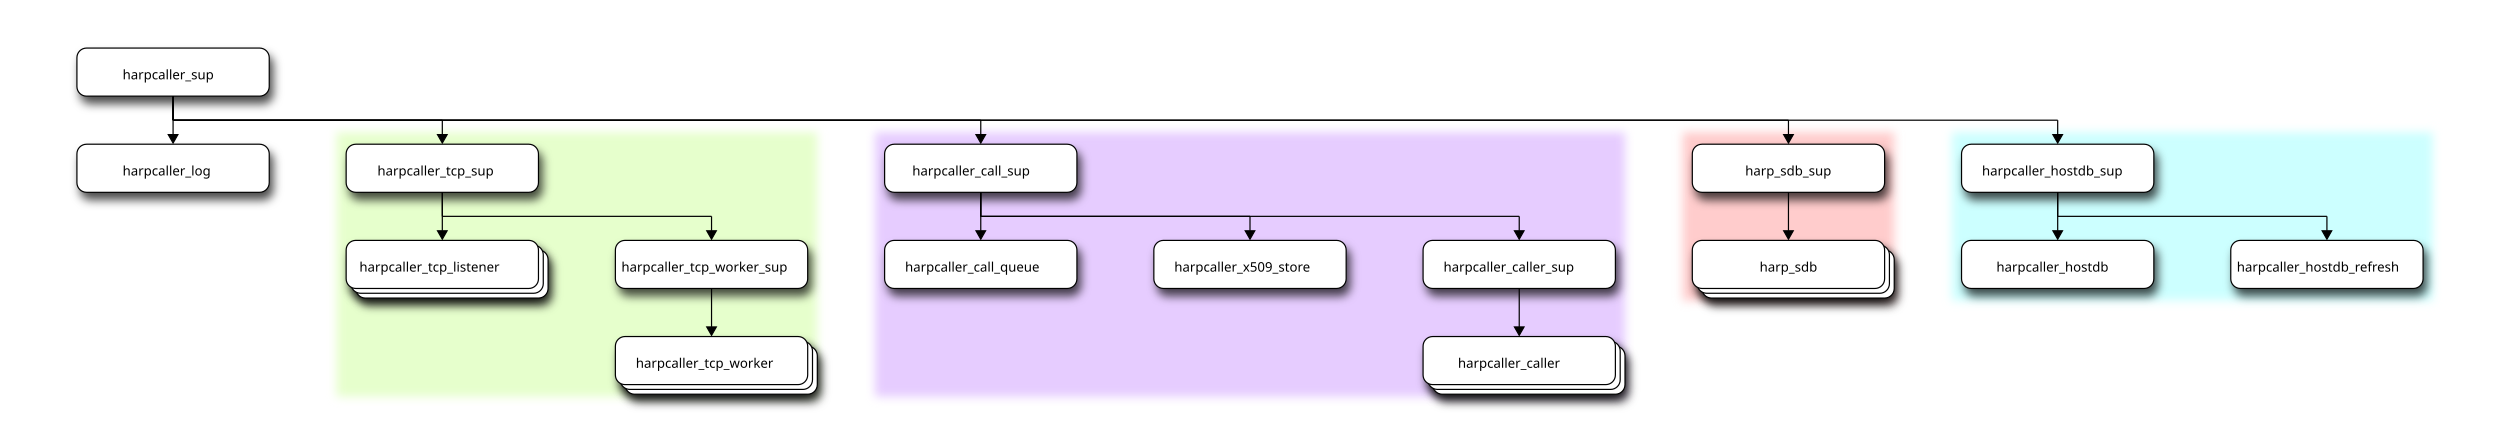
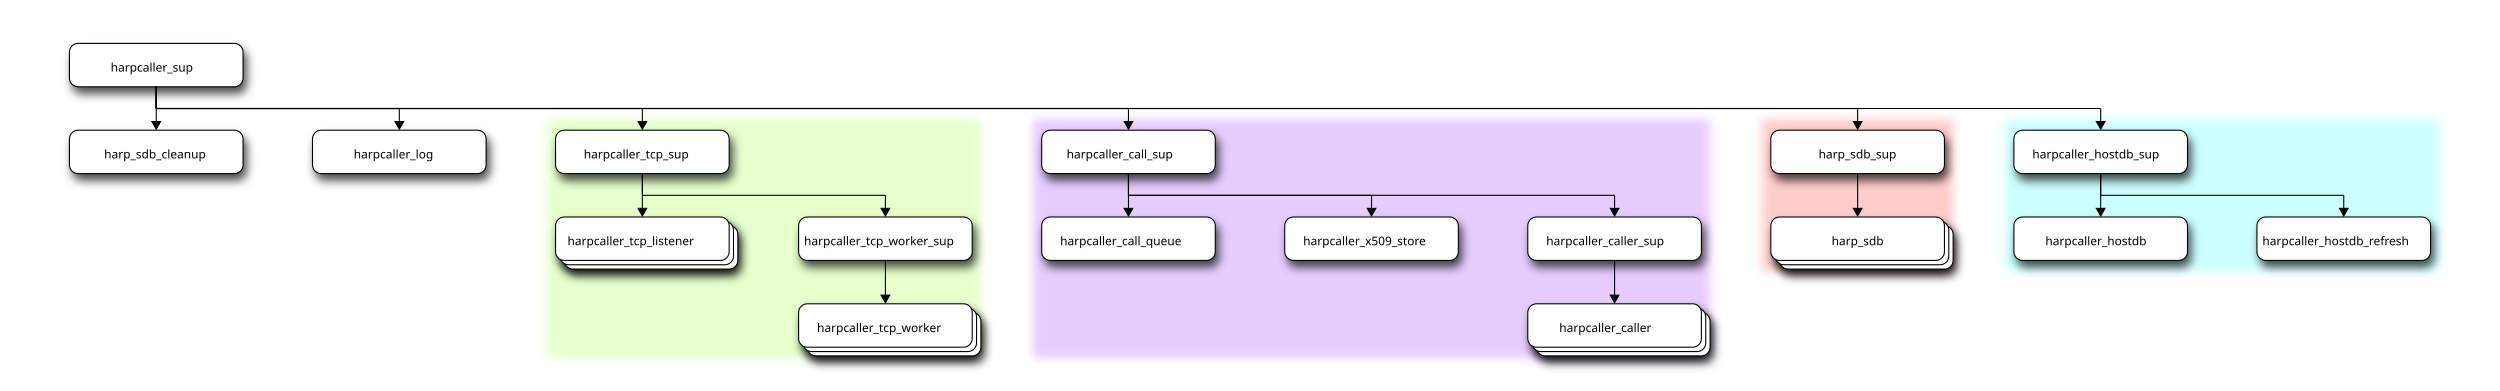
- <svg xmlns="http://www.w3.org/2000/svg" viewBox="0 0 2080 360">
+ <svg xmlns="http://www.w3.org/2000/svg" viewBox="0 0 2304 360">
  <defs id="defs_block">
    <filter height="1.504" id="filter_blur" width="1.157" x="-0.079" y="-0.252">
      <feGaussianBlur id="feGaussianBlur3780" stdDeviation="4.2" />
    </filter>
  </defs>
-   <rect fill="rgb(230,255,204)" height="220" style="filter:url(#filter_blur)" width="400" x="280" y="110" />
-   <rect fill="rgb(230,204,255)" height="220" style="filter:url(#filter_blur)" width="624" x="728" y="110" />
-   <rect fill="rgb(255,204,204)" height="140" style="filter:url(#filter_blur)" width="176" x="1400" y="110" />
-   <rect fill="rgb(204,255,255)" height="140" style="filter:url(#filter_blur)" width="400" x="1624" y="110" />
+   <rect fill="rgb(230,255,204)" height="220" style="filter:url(#filter_blur)" width="400" x="504" y="110" />
+   <rect fill="rgb(230,204,255)" height="220" style="filter:url(#filter_blur)" width="624" x="952" y="110" />
+   <rect fill="rgb(255,204,204)" height="140" style="filter:url(#filter_blur)" width="176" x="1624" y="110" />
+   <rect fill="rgb(204,255,255)" height="140" style="filter:url(#filter_blur)" width="400" x="1848" y="110" />
  <path d="M 75 46 L 219 46 A8,8 0 0 1 227 54 L 227 78 A8,8 0 0 1 219 86 L 75 86 A8,8 0 0 1 67 78 L 67 54 A8,8 0 0 1 75 46" fill="rgb(0,0,0)" stroke="rgb(0,0,0)" style="filter:url(#filter_blur);opacity:0.7;fill-opacity:1" />
  <path d="M 75 126 L 219 126 A8,8 0 0 1 227 134 L 227 158 A8,8 0 0 1 219 166 L 75 166 A8,8 0 0 1 67 158 L 67 134 A8,8 0 0 1 75 126" fill="rgb(0,0,0)" stroke="rgb(0,0,0)" style="filter:url(#filter_blur);opacity:0.7;fill-opacity:1" />
  <path d="M 299 126 L 443 126 A8,8 0 0 1 451 134 L 451 158 A8,8 0 0 1 443 166 L 299 166 A8,8 0 0 1 291 158 L 291 134 A8,8 0 0 1 299 126" fill="rgb(0,0,0)" stroke="rgb(0,0,0)" style="filter:url(#filter_blur);opacity:0.7;fill-opacity:1" />
-   <path d="M 307 214 L 451 214 A8,8 0 0 1 459 222 L 459 246 A8,8 0 0 1 451 254 L 307 254 A8,8 0 0 1 299 246 L 299 222 A8,8 0 0 1 307 214" fill="rgb(0,0,0)" stroke="rgb(0,0,0)" style="filter:url(#filter_blur);opacity:0.7;fill-opacity:1" />
-   <path d="M 303 210 L 447 210 A8,8 0 0 1 455 218 L 455 242 A8,8 0 0 1 447 250 L 303 250 A8,8 0 0 1 295 242 L 295 218 A8,8 0 0 1 303 210" fill="rgb(0,0,0)" stroke="rgb(0,0,0)" style="filter:url(#filter_blur);opacity:0.7;fill-opacity:1" />
-   <path d="M 299 206 L 443 206 A8,8 0 0 1 451 214 L 451 238 A8,8 0 0 1 443 246 L 299 246 A8,8 0 0 1 291 238 L 291 214 A8,8 0 0 1 299 206" fill="rgb(0,0,0)" stroke="rgb(0,0,0)" style="filter:url(#filter_blur);opacity:0.7;fill-opacity:1" />
+   <path d="M 523 126 L 667 126 A8,8 0 0 1 675 134 L 675 158 A8,8 0 0 1 667 166 L 523 166 A8,8 0 0 1 515 158 L 515 134 A8,8 0 0 1 523 126" fill="rgb(0,0,0)" stroke="rgb(0,0,0)" style="filter:url(#filter_blur);opacity:0.7;fill-opacity:1" />
+   <path d="M 531 214 L 675 214 A8,8 0 0 1 683 222 L 683 246 A8,8 0 0 1 675 254 L 531 254 A8,8 0 0 1 523 246 L 523 222 A8,8 0 0 1 531 214" fill="rgb(0,0,0)" stroke="rgb(0,0,0)" style="filter:url(#filter_blur);opacity:0.7;fill-opacity:1" />
+   <path d="M 527 210 L 671 210 A8,8 0 0 1 679 218 L 679 242 A8,8 0 0 1 671 250 L 527 250 A8,8 0 0 1 519 242 L 519 218 A8,8 0 0 1 527 210" fill="rgb(0,0,0)" stroke="rgb(0,0,0)" style="filter:url(#filter_blur);opacity:0.7;fill-opacity:1" />
  <path d="M 523 206 L 667 206 A8,8 0 0 1 675 214 L 675 238 A8,8 0 0 1 667 246 L 523 246 A8,8 0 0 1 515 238 L 515 214 A8,8 0 0 1 523 206" fill="rgb(0,0,0)" stroke="rgb(0,0,0)" style="filter:url(#filter_blur);opacity:0.7;fill-opacity:1" />
-   <path d="M 531 294 L 675 294 A8,8 0 0 1 683 302 L 683 326 A8,8 0 0 1 675 334 L 531 334 A8,8 0 0 1 523 326 L 523 302 A8,8 0 0 1 531 294" fill="rgb(0,0,0)" stroke="rgb(0,0,0)" style="filter:url(#filter_blur);opacity:0.7;fill-opacity:1" />
-   <path d="M 527 290 L 671 290 A8,8 0 0 1 679 298 L 679 322 A8,8 0 0 1 671 330 L 527 330 A8,8 0 0 1 519 322 L 519 298 A8,8 0 0 1 527 290" fill="rgb(0,0,0)" stroke="rgb(0,0,0)" style="filter:url(#filter_blur);opacity:0.7;fill-opacity:1" />
-   <path d="M 523 286 L 667 286 A8,8 0 0 1 675 294 L 675 318 A8,8 0 0 1 667 326 L 523 326 A8,8 0 0 1 515 318 L 515 294 A8,8 0 0 1 523 286" fill="rgb(0,0,0)" stroke="rgb(0,0,0)" style="filter:url(#filter_blur);opacity:0.7;fill-opacity:1" />
-   <path d="M 747 126 L 891 126 A8,8 0 0 1 899 134 L 899 158 A8,8 0 0 1 891 166 L 747 166 A8,8 0 0 1 739 158 L 739 134 A8,8 0 0 1 747 126" fill="rgb(0,0,0)" stroke="rgb(0,0,0)" style="filter:url(#filter_blur);opacity:0.7;fill-opacity:1" />
  <path d="M 747 206 L 891 206 A8,8 0 0 1 899 214 L 899 238 A8,8 0 0 1 891 246 L 747 246 A8,8 0 0 1 739 238 L 739 214 A8,8 0 0 1 747 206" fill="rgb(0,0,0)" stroke="rgb(0,0,0)" style="filter:url(#filter_blur);opacity:0.7;fill-opacity:1" />
+   <path d="M 755 294 L 899 294 A8,8 0 0 1 907 302 L 907 326 A8,8 0 0 1 899 334 L 755 334 A8,8 0 0 1 747 326 L 747 302 A8,8 0 0 1 755 294" fill="rgb(0,0,0)" stroke="rgb(0,0,0)" style="filter:url(#filter_blur);opacity:0.7;fill-opacity:1" />
+   <path d="M 751 290 L 895 290 A8,8 0 0 1 903 298 L 903 322 A8,8 0 0 1 895 330 L 751 330 A8,8 0 0 1 743 322 L 743 298 A8,8 0 0 1 751 290" fill="rgb(0,0,0)" stroke="rgb(0,0,0)" style="filter:url(#filter_blur);opacity:0.7;fill-opacity:1" />
+   <path d="M 747 286 L 891 286 A8,8 0 0 1 899 294 L 899 318 A8,8 0 0 1 891 326 L 747 326 A8,8 0 0 1 739 318 L 739 294 A8,8 0 0 1 747 286" fill="rgb(0,0,0)" stroke="rgb(0,0,0)" style="filter:url(#filter_blur);opacity:0.7;fill-opacity:1" />
+   <path d="M 971 126 L 1115 126 A8,8 0 0 1 1123 134 L 1123 158 A8,8 0 0 1 1115 166 L 971 166 A8,8 0 0 1 963 158 L 963 134 A8,8 0 0 1 971 126" fill="rgb(0,0,0)" stroke="rgb(0,0,0)" style="filter:url(#filter_blur);opacity:0.7;fill-opacity:1" />
  <path d="M 971 206 L 1115 206 A8,8 0 0 1 1123 214 L 1123 238 A8,8 0 0 1 1115 246 L 971 246 A8,8 0 0 1 963 238 L 963 214 A8,8 0 0 1 971 206" fill="rgb(0,0,0)" stroke="rgb(0,0,0)" style="filter:url(#filter_blur);opacity:0.7;fill-opacity:1" />
  <path d="M 1195 206 L 1339 206 A8,8 0 0 1 1347 214 L 1347 238 A8,8 0 0 1 1339 246 L 1195 246 A8,8 0 0 1 1187 238 L 1187 214 A8,8 0 0 1 1195 206" fill="rgb(0,0,0)" stroke="rgb(0,0,0)" style="filter:url(#filter_blur);opacity:0.7;fill-opacity:1" />
-   <path d="M 1203 294 L 1347 294 A8,8 0 0 1 1355 302 L 1355 326 A8,8 0 0 1 1347 334 L 1203 334 A8,8 0 0 1 1195 326 L 1195 302 A8,8 0 0 1 1203 294" fill="rgb(0,0,0)" stroke="rgb(0,0,0)" style="filter:url(#filter_blur);opacity:0.7;fill-opacity:1" />
-   <path d="M 1199 290 L 1343 290 A8,8 0 0 1 1351 298 L 1351 322 A8,8 0 0 1 1343 330 L 1199 330 A8,8 0 0 1 1191 322 L 1191 298 A8,8 0 0 1 1199 290" fill="rgb(0,0,0)" stroke="rgb(0,0,0)" style="filter:url(#filter_blur);opacity:0.7;fill-opacity:1" />
-   <path d="M 1195 286 L 1339 286 A8,8 0 0 1 1347 294 L 1347 318 A8,8 0 0 1 1339 326 L 1195 326 A8,8 0 0 1 1187 318 L 1187 294 A8,8 0 0 1 1195 286" fill="rgb(0,0,0)" stroke="rgb(0,0,0)" style="filter:url(#filter_blur);opacity:0.7;fill-opacity:1" />
-   <path d="M 1419 126 L 1563 126 A8,8 0 0 1 1571 134 L 1571 158 A8,8 0 0 1 1563 166 L 1419 166 A8,8 0 0 1 1411 158 L 1411 134 A8,8 0 0 1 1419 126" fill="rgb(0,0,0)" stroke="rgb(0,0,0)" style="filter:url(#filter_blur);opacity:0.7;fill-opacity:1" />
-   <path d="M 1427 214 L 1571 214 A8,8 0 0 1 1579 222 L 1579 246 A8,8 0 0 1 1571 254 L 1427 254 A8,8 0 0 1 1419 246 L 1419 222 A8,8 0 0 1 1427 214" fill="rgb(0,0,0)" stroke="rgb(0,0,0)" style="filter:url(#filter_blur);opacity:0.7;fill-opacity:1" />
-   <path d="M 1423 210 L 1567 210 A8,8 0 0 1 1575 218 L 1575 242 A8,8 0 0 1 1567 250 L 1423 250 A8,8 0 0 1 1415 242 L 1415 218 A8,8 0 0 1 1423 210" fill="rgb(0,0,0)" stroke="rgb(0,0,0)" style="filter:url(#filter_blur);opacity:0.7;fill-opacity:1" />
  <path d="M 1419 206 L 1563 206 A8,8 0 0 1 1571 214 L 1571 238 A8,8 0 0 1 1563 246 L 1419 246 A8,8 0 0 1 1411 238 L 1411 214 A8,8 0 0 1 1419 206" fill="rgb(0,0,0)" stroke="rgb(0,0,0)" style="filter:url(#filter_blur);opacity:0.7;fill-opacity:1" />
+   <path d="M 1427 294 L 1571 294 A8,8 0 0 1 1579 302 L 1579 326 A8,8 0 0 1 1571 334 L 1427 334 A8,8 0 0 1 1419 326 L 1419 302 A8,8 0 0 1 1427 294" fill="rgb(0,0,0)" stroke="rgb(0,0,0)" style="filter:url(#filter_blur);opacity:0.7;fill-opacity:1" />
+   <path d="M 1423 290 L 1567 290 A8,8 0 0 1 1575 298 L 1575 322 A8,8 0 0 1 1567 330 L 1423 330 A8,8 0 0 1 1415 322 L 1415 298 A8,8 0 0 1 1423 290" fill="rgb(0,0,0)" stroke="rgb(0,0,0)" style="filter:url(#filter_blur);opacity:0.7;fill-opacity:1" />
+   <path d="M 1419 286 L 1563 286 A8,8 0 0 1 1571 294 L 1571 318 A8,8 0 0 1 1563 326 L 1419 326 A8,8 0 0 1 1411 318 L 1411 294 A8,8 0 0 1 1419 286" fill="rgb(0,0,0)" stroke="rgb(0,0,0)" style="filter:url(#filter_blur);opacity:0.7;fill-opacity:1" />
  <path d="M 1643 126 L 1787 126 A8,8 0 0 1 1795 134 L 1795 158 A8,8 0 0 1 1787 166 L 1643 166 A8,8 0 0 1 1635 158 L 1635 134 A8,8 0 0 1 1643 126" fill="rgb(0,0,0)" stroke="rgb(0,0,0)" style="filter:url(#filter_blur);opacity:0.7;fill-opacity:1" />
+   <path d="M 1651 214 L 1795 214 A8,8 0 0 1 1803 222 L 1803 246 A8,8 0 0 1 1795 254 L 1651 254 A8,8 0 0 1 1643 246 L 1643 222 A8,8 0 0 1 1651 214" fill="rgb(0,0,0)" stroke="rgb(0,0,0)" style="filter:url(#filter_blur);opacity:0.7;fill-opacity:1" />
+   <path d="M 1647 210 L 1791 210 A8,8 0 0 1 1799 218 L 1799 242 A8,8 0 0 1 1791 250 L 1647 250 A8,8 0 0 1 1639 242 L 1639 218 A8,8 0 0 1 1647 210" fill="rgb(0,0,0)" stroke="rgb(0,0,0)" style="filter:url(#filter_blur);opacity:0.7;fill-opacity:1" />
  <path d="M 1643 206 L 1787 206 A8,8 0 0 1 1795 214 L 1795 238 A8,8 0 0 1 1787 246 L 1643 246 A8,8 0 0 1 1635 238 L 1635 214 A8,8 0 0 1 1643 206" fill="rgb(0,0,0)" stroke="rgb(0,0,0)" style="filter:url(#filter_blur);opacity:0.7;fill-opacity:1" />
+   <path d="M 1867 126 L 2011 126 A8,8 0 0 1 2019 134 L 2019 158 A8,8 0 0 1 2011 166 L 1867 166 A8,8 0 0 1 1859 158 L 1859 134 A8,8 0 0 1 1867 126" fill="rgb(0,0,0)" stroke="rgb(0,0,0)" style="filter:url(#filter_blur);opacity:0.7;fill-opacity:1" />
  <path d="M 1867 206 L 2011 206 A8,8 0 0 1 2019 214 L 2019 238 A8,8 0 0 1 2011 246 L 1867 246 A8,8 0 0 1 1859 238 L 1859 214 A8,8 0 0 1 1867 206" fill="rgb(0,0,0)" stroke="rgb(0,0,0)" style="filter:url(#filter_blur);opacity:0.7;fill-opacity:1" />
+   <path d="M 2091 206 L 2235 206 A8,8 0 0 1 2243 214 L 2243 238 A8,8 0 0 1 2235 246 L 2091 246 A8,8 0 0 1 2083 238 L 2083 214 A8,8 0 0 1 2091 206" fill="rgb(0,0,0)" stroke="rgb(0,0,0)" style="filter:url(#filter_blur);opacity:0.7;fill-opacity:1" />
  <path d="M 72 40 L 216 40 A8,8 0 0 1 224 48 L 224 72 A8,8 0 0 1 216 80 L 72 80 A8,8 0 0 1 64 72 L 64 48 A8,8 0 0 1 72 40" fill="rgb(255,255,255)" stroke="rgb(0,0,0)" />
  <text fill="rgb(0,0,0)" font-family="sansserif" font-size="11" font-style="normal" font-weight="normal" x="102" y="66">harpcaller_sup</text>
  <path d="M 72 120 L 216 120 A8,8 0 0 1 224 128 L 224 152 A8,8 0 0 1 216 160 L 72 160 A8,8 0 0 1 64 152 L 64 128 A8,8 0 0 1 72 120" fill="rgb(255,255,255)" stroke="rgb(0,0,0)" />
-   <text fill="rgb(0,0,0)" font-family="sansserif" font-size="11" font-style="normal" font-weight="normal" x="102" y="146">harpcaller_log</text>
+   <text fill="rgb(0,0,0)" font-family="sansserif" font-size="11" font-style="normal" font-weight="normal" x="96" y="146">harp_sdb_cleanup</text>
  <path d="M 296 120 L 440 120 A8,8 0 0 1 448 128 L 448 152 A8,8 0 0 1 440 160 L 296 160 A8,8 0 0 1 288 152 L 288 128 A8,8 0 0 1 296 120" fill="rgb(255,255,255)" stroke="rgb(0,0,0)" />
-   <text fill="rgb(0,0,0)" font-family="sansserif" font-size="11" font-style="normal" font-weight="normal" x="314" y="146">harpcaller_tcp_sup</text>
-   <path d="M 304 208 L 448 208 A8,8 0 0 1 456 216 L 456 240 A8,8 0 0 1 448 248 L 304 248 A8,8 0 0 1 296 240 L 296 216 A8,8 0 0 1 304 208" fill="rgb(255,255,255)" stroke="rgb(0,0,0)" />
-   <path d="M 300 204 L 444 204 A8,8 0 0 1 452 212 L 452 236 A8,8 0 0 1 444 244 L 300 244 A8,8 0 0 1 292 236 L 292 212 A8,8 0 0 1 300 204" fill="rgb(255,255,255)" stroke="rgb(0,0,0)" />
-   <path d="M 296 200 L 440 200 A8,8 0 0 1 448 208 L 448 232 A8,8 0 0 1 440 240 L 296 240 A8,8 0 0 1 288 232 L 288 208 A8,8 0 0 1 296 200" fill="rgb(255,255,255)" stroke="rgb(0,0,0)" />
-   <text fill="rgb(0,0,0)" font-family="sansserif" font-size="11" font-style="normal" font-weight="normal" x="299" y="226">harpcaller_tcp_listener</text>
+   <text fill="rgb(0,0,0)" font-family="sansserif" font-size="11" font-style="normal" font-weight="normal" x="326" y="146">harpcaller_log</text>
+   <path d="M 520 120 L 664 120 A8,8 0 0 1 672 128 L 672 152 A8,8 0 0 1 664 160 L 520 160 A8,8 0 0 1 512 152 L 512 128 A8,8 0 0 1 520 120" fill="rgb(255,255,255)" stroke="rgb(0,0,0)" />
+   <text fill="rgb(0,0,0)" font-family="sansserif" font-size="11" font-style="normal" font-weight="normal" x="538" y="146">harpcaller_tcp_sup</text>
+   <path d="M 528 208 L 672 208 A8,8 0 0 1 680 216 L 680 240 A8,8 0 0 1 672 248 L 528 248 A8,8 0 0 1 520 240 L 520 216 A8,8 0 0 1 528 208" fill="rgb(255,255,255)" stroke="rgb(0,0,0)" />
+   <path d="M 524 204 L 668 204 A8,8 0 0 1 676 212 L 676 236 A8,8 0 0 1 668 244 L 524 244 A8,8 0 0 1 516 236 L 516 212 A8,8 0 0 1 524 204" fill="rgb(255,255,255)" stroke="rgb(0,0,0)" />
  <path d="M 520 200 L 664 200 A8,8 0 0 1 672 208 L 672 232 A8,8 0 0 1 664 240 L 520 240 A8,8 0 0 1 512 232 L 512 208 A8,8 0 0 1 520 200" fill="rgb(255,255,255)" stroke="rgb(0,0,0)" />
-   <text fill="rgb(0,0,0)" font-family="sansserif" font-size="11" font-style="normal" font-weight="normal" x="517" y="226">harpcaller_tcp_worker_sup</text>
-   <path d="M 528 288 L 672 288 A8,8 0 0 1 680 296 L 680 320 A8,8 0 0 1 672 328 L 528 328 A8,8 0 0 1 520 320 L 520 296 A8,8 0 0 1 528 288" fill="rgb(255,255,255)" stroke="rgb(0,0,0)" />
-   <path d="M 524 284 L 668 284 A8,8 0 0 1 676 292 L 676 316 A8,8 0 0 1 668 324 L 524 324 A8,8 0 0 1 516 316 L 516 292 A8,8 0 0 1 524 284" fill="rgb(255,255,255)" stroke="rgb(0,0,0)" />
-   <path d="M 520 280 L 664 280 A8,8 0 0 1 672 288 L 672 312 A8,8 0 0 1 664 320 L 520 320 A8,8 0 0 1 512 312 L 512 288 A8,8 0 0 1 520 280" fill="rgb(255,255,255)" stroke="rgb(0,0,0)" />
-   <text fill="rgb(0,0,0)" font-family="sansserif" font-size="11" font-style="normal" font-weight="normal" x="529" y="306">harpcaller_tcp_worker</text>
-   <path d="M 744 120 L 888 120 A8,8 0 0 1 896 128 L 896 152 A8,8 0 0 1 888 160 L 744 160 A8,8 0 0 1 736 152 L 736 128 A8,8 0 0 1 744 120" fill="rgb(255,255,255)" stroke="rgb(0,0,0)" />
-   <text fill="rgb(0,0,0)" font-family="sansserif" font-size="11" font-style="normal" font-weight="normal" x="759" y="146">harpcaller_call_sup</text>
+   <text fill="rgb(0,0,0)" font-family="sansserif" font-size="11" font-style="normal" font-weight="normal" x="523" y="226">harpcaller_tcp_listener</text>
  <path d="M 744 200 L 888 200 A8,8 0 0 1 896 208 L 896 232 A8,8 0 0 1 888 240 L 744 240 A8,8 0 0 1 736 232 L 736 208 A8,8 0 0 1 744 200" fill="rgb(255,255,255)" stroke="rgb(0,0,0)" />
-   <text fill="rgb(0,0,0)" font-family="sansserif" font-size="11" font-style="normal" font-weight="normal" x="753" y="226">harpcaller_call_queue</text>
+   <text fill="rgb(0,0,0)" font-family="sansserif" font-size="11" font-style="normal" font-weight="normal" x="741" y="226">harpcaller_tcp_worker_sup</text>
+   <path d="M 752 288 L 896 288 A8,8 0 0 1 904 296 L 904 320 A8,8 0 0 1 896 328 L 752 328 A8,8 0 0 1 744 320 L 744 296 A8,8 0 0 1 752 288" fill="rgb(255,255,255)" stroke="rgb(0,0,0)" />
+   <path d="M 748 284 L 892 284 A8,8 0 0 1 900 292 L 900 316 A8,8 0 0 1 892 324 L 748 324 A8,8 0 0 1 740 316 L 740 292 A8,8 0 0 1 748 284" fill="rgb(255,255,255)" stroke="rgb(0,0,0)" />
+   <path d="M 744 280 L 888 280 A8,8 0 0 1 896 288 L 896 312 A8,8 0 0 1 888 320 L 744 320 A8,8 0 0 1 736 312 L 736 288 A8,8 0 0 1 744 280" fill="rgb(255,255,255)" stroke="rgb(0,0,0)" />
+   <text fill="rgb(0,0,0)" font-family="sansserif" font-size="11" font-style="normal" font-weight="normal" x="753" y="306">harpcaller_tcp_worker</text>
+   <path d="M 968 120 L 1112 120 A8,8 0 0 1 1120 128 L 1120 152 A8,8 0 0 1 1112 160 L 968 160 A8,8 0 0 1 960 152 L 960 128 A8,8 0 0 1 968 120" fill="rgb(255,255,255)" stroke="rgb(0,0,0)" />
+   <text fill="rgb(0,0,0)" font-family="sansserif" font-size="11" font-style="normal" font-weight="normal" x="983" y="146">harpcaller_call_sup</text>
  <path d="M 968 200 L 1112 200 A8,8 0 0 1 1120 208 L 1120 232 A8,8 0 0 1 1112 240 L 968 240 A8,8 0 0 1 960 232 L 960 208 A8,8 0 0 1 968 200" fill="rgb(255,255,255)" stroke="rgb(0,0,0)" />
-   <text fill="rgb(0,0,0)" font-family="sansserif" font-size="11" font-style="normal" font-weight="normal" x="977" y="226">harpcaller_x509_store</text>
+   <text fill="rgb(0,0,0)" font-family="sansserif" font-size="11" font-style="normal" font-weight="normal" x="977" y="226">harpcaller_call_queue</text>
  <path d="M 1192 200 L 1336 200 A8,8 0 0 1 1344 208 L 1344 232 A8,8 0 0 1 1336 240 L 1192 240 A8,8 0 0 1 1184 232 L 1184 208 A8,8 0 0 1 1192 200" fill="rgb(255,255,255)" stroke="rgb(0,0,0)" />
-   <text fill="rgb(0,0,0)" font-family="sansserif" font-size="11" font-style="normal" font-weight="normal" x="1201" y="226">harpcaller_caller_sup</text>
-   <path d="M 1200 288 L 1344 288 A8,8 0 0 1 1352 296 L 1352 320 A8,8 0 0 1 1344 328 L 1200 328 A8,8 0 0 1 1192 320 L 1192 296 A8,8 0 0 1 1200 288" fill="rgb(255,255,255)" stroke="rgb(0,0,0)" />
-   <path d="M 1196 284 L 1340 284 A8,8 0 0 1 1348 292 L 1348 316 A8,8 0 0 1 1340 324 L 1196 324 A8,8 0 0 1 1188 316 L 1188 292 A8,8 0 0 1 1196 284" fill="rgb(255,255,255)" stroke="rgb(0,0,0)" />
-   <path d="M 1192 280 L 1336 280 A8,8 0 0 1 1344 288 L 1344 312 A8,8 0 0 1 1336 320 L 1192 320 A8,8 0 0 1 1184 312 L 1184 288 A8,8 0 0 1 1192 280" fill="rgb(255,255,255)" stroke="rgb(0,0,0)" />
-   <text fill="rgb(0,0,0)" font-family="sansserif" font-size="11" font-style="normal" font-weight="normal" x="1213" y="306">harpcaller_caller</text>
-   <path d="M 1416 120 L 1560 120 A8,8 0 0 1 1568 128 L 1568 152 A8,8 0 0 1 1560 160 L 1416 160 A8,8 0 0 1 1408 152 L 1408 128 A8,8 0 0 1 1416 120" fill="rgb(255,255,255)" stroke="rgb(0,0,0)" />
-   <text fill="rgb(0,0,0)" font-family="sansserif" font-size="11" font-style="normal" font-weight="normal" x="1452" y="146">harp_sdb_sup</text>
-   <path d="M 1424 208 L 1568 208 A8,8 0 0 1 1576 216 L 1576 240 A8,8 0 0 1 1568 248 L 1424 248 A8,8 0 0 1 1416 240 L 1416 216 A8,8 0 0 1 1424 208" fill="rgb(255,255,255)" stroke="rgb(0,0,0)" />
-   <path d="M 1420 204 L 1564 204 A8,8 0 0 1 1572 212 L 1572 236 A8,8 0 0 1 1564 244 L 1420 244 A8,8 0 0 1 1412 236 L 1412 212 A8,8 0 0 1 1420 204" fill="rgb(255,255,255)" stroke="rgb(0,0,0)" />
+   <text fill="rgb(0,0,0)" font-family="sansserif" font-size="11" font-style="normal" font-weight="normal" x="1201" y="226">harpcaller_x509_store</text>
  <path d="M 1416 200 L 1560 200 A8,8 0 0 1 1568 208 L 1568 232 A8,8 0 0 1 1560 240 L 1416 240 A8,8 0 0 1 1408 232 L 1408 208 A8,8 0 0 1 1416 200" fill="rgb(255,255,255)" stroke="rgb(0,0,0)" />
-   <text fill="rgb(0,0,0)" font-family="sansserif" font-size="11" font-style="normal" font-weight="normal" x="1464" y="226">harp_sdb</text>
+   <text fill="rgb(0,0,0)" font-family="sansserif" font-size="11" font-style="normal" font-weight="normal" x="1425" y="226">harpcaller_caller_sup</text>
+   <path d="M 1424 288 L 1568 288 A8,8 0 0 1 1576 296 L 1576 320 A8,8 0 0 1 1568 328 L 1424 328 A8,8 0 0 1 1416 320 L 1416 296 A8,8 0 0 1 1424 288" fill="rgb(255,255,255)" stroke="rgb(0,0,0)" />
+   <path d="M 1420 284 L 1564 284 A8,8 0 0 1 1572 292 L 1572 316 A8,8 0 0 1 1564 324 L 1420 324 A8,8 0 0 1 1412 316 L 1412 292 A8,8 0 0 1 1420 284" fill="rgb(255,255,255)" stroke="rgb(0,0,0)" />
+   <path d="M 1416 280 L 1560 280 A8,8 0 0 1 1568 288 L 1568 312 A8,8 0 0 1 1560 320 L 1416 320 A8,8 0 0 1 1408 312 L 1408 288 A8,8 0 0 1 1416 280" fill="rgb(255,255,255)" stroke="rgb(0,0,0)" />
+   <text fill="rgb(0,0,0)" font-family="sansserif" font-size="11" font-style="normal" font-weight="normal" x="1437" y="306">harpcaller_caller</text>
  <path d="M 1640 120 L 1784 120 A8,8 0 0 1 1792 128 L 1792 152 A8,8 0 0 1 1784 160 L 1640 160 A8,8 0 0 1 1632 152 L 1632 128 A8,8 0 0 1 1640 120" fill="rgb(255,255,255)" stroke="rgb(0,0,0)" />
-   <text fill="rgb(0,0,0)" font-family="sansserif" font-size="11" font-style="normal" font-weight="normal" x="1649" y="146">harpcaller_hostdb_sup</text>
+   <text fill="rgb(0,0,0)" font-family="sansserif" font-size="11" font-style="normal" font-weight="normal" x="1676" y="146">harp_sdb_sup</text>
+   <path d="M 1648 208 L 1792 208 A8,8 0 0 1 1800 216 L 1800 240 A8,8 0 0 1 1792 248 L 1648 248 A8,8 0 0 1 1640 240 L 1640 216 A8,8 0 0 1 1648 208" fill="rgb(255,255,255)" stroke="rgb(0,0,0)" />
+   <path d="M 1644 204 L 1788 204 A8,8 0 0 1 1796 212 L 1796 236 A8,8 0 0 1 1788 244 L 1644 244 A8,8 0 0 1 1636 236 L 1636 212 A8,8 0 0 1 1644 204" fill="rgb(255,255,255)" stroke="rgb(0,0,0)" />
  <path d="M 1640 200 L 1784 200 A8,8 0 0 1 1792 208 L 1792 232 A8,8 0 0 1 1784 240 L 1640 240 A8,8 0 0 1 1632 232 L 1632 208 A8,8 0 0 1 1640 200" fill="rgb(255,255,255)" stroke="rgb(0,0,0)" />
-   <text fill="rgb(0,0,0)" font-family="sansserif" font-size="11" font-style="normal" font-weight="normal" x="1661" y="226">harpcaller_hostdb</text>
+   <text fill="rgb(0,0,0)" font-family="sansserif" font-size="11" font-style="normal" font-weight="normal" x="1688" y="226">harp_sdb</text>
+   <path d="M 1864 120 L 2008 120 A8,8 0 0 1 2016 128 L 2016 152 A8,8 0 0 1 2008 160 L 1864 160 A8,8 0 0 1 1856 152 L 1856 128 A8,8 0 0 1 1864 120" fill="rgb(255,255,255)" stroke="rgb(0,0,0)" />
+   <text fill="rgb(0,0,0)" font-family="sansserif" font-size="11" font-style="normal" font-weight="normal" x="1873" y="146">harpcaller_hostdb_sup</text>
  <path d="M 1864 200 L 2008 200 A8,8 0 0 1 2016 208 L 2016 232 A8,8 0 0 1 2008 240 L 1864 240 A8,8 0 0 1 1856 232 L 1856 208 A8,8 0 0 1 1864 200" fill="rgb(255,255,255)" stroke="rgb(0,0,0)" />
-   <text fill="rgb(0,0,0)" font-family="sansserif" font-size="11" font-style="normal" font-weight="normal" x="1861" y="226">harpcaller_hostdb_refresh</text>
+   <text fill="rgb(0,0,0)" font-family="sansserif" font-size="11" font-style="normal" font-weight="normal" x="1885" y="226">harpcaller_hostdb</text>
+   <path d="M 2088 200 L 2232 200 A8,8 0 0 1 2240 208 L 2240 232 A8,8 0 0 1 2232 240 L 2088 240 A8,8 0 0 1 2080 232 L 2080 208 A8,8 0 0 1 2088 200" fill="rgb(255,255,255)" stroke="rgb(0,0,0)" />
+   <text fill="rgb(0,0,0)" font-family="sansserif" font-size="11" font-style="normal" font-weight="normal" x="2085" y="226">harpcaller_hostdb_refresh</text>
  <path d="M 144 80 L 144 100" fill="none" stroke="rgb(0,0,0)" />
-   <path d="M 144 100 L 816 100" fill="none" stroke="rgb(0,0,0)" />
-   <path d="M 816 100 L 816 112" fill="none" stroke="rgb(0,0,0)" />
-   <polygon fill="rgb(0,0,0)" points="816,119 812,112 820,112 816,119" stroke="rgb(0,0,0)" />
+   <path d="M 144 100 L 1040 100" fill="none" stroke="rgb(0,0,0)" />
+   <path d="M 1040 100 L 1040 112" fill="none" stroke="rgb(0,0,0)" />
+   <polygon fill="rgb(0,0,0)" points="1040,119 1036,112 1044,112 1040,119" stroke="rgb(0,0,0)" />
+   <path d="M 144 80 L 144 100" fill="none" stroke="rgb(0,0,0)" />
+   <path d="M 144 100 L 592 100" fill="none" stroke="rgb(0,0,0)" />
+   <path d="M 592 100 L 592 112" fill="none" stroke="rgb(0,0,0)" />
+   <polygon fill="rgb(0,0,0)" points="592,119 588,112 596,112 592,119" stroke="rgb(0,0,0)" />
+   <path d="M 144 80 L 144 100" fill="none" stroke="rgb(0,0,0)" />
+   <path d="M 144 100 L 368 100" fill="none" stroke="rgb(0,0,0)" />
+   <path d="M 368 100 L 368 112" fill="none" stroke="rgb(0,0,0)" />
+   <polygon fill="rgb(0,0,0)" points="368,119 364,112 372,112 368,119" stroke="rgb(0,0,0)" />
+   <path d="M 144 80 L 144 112" fill="none" stroke="rgb(0,0,0)" />
+   <polygon fill="rgb(0,0,0)" points="144,119 140,112 148,112 144,119" stroke="rgb(0,0,0)" />
  <path d="M 144 80 L 144 100" fill="none" stroke="rgb(0,0,0)" />
  <path d="M 144 100 L 1712 100" fill="none" stroke="rgb(0,0,0)" />
  <path d="M 1712 100 L 1712 112" fill="none" stroke="rgb(0,0,0)" />
  <polygon fill="rgb(0,0,0)" points="1712,119 1708,112 1716,112 1712,119" stroke="rgb(0,0,0)" />
-   <path d="M 144 80 L 144 112" fill="none" stroke="rgb(0,0,0)" />
-   <polygon fill="rgb(0,0,0)" points="144,119 140,112 148,112 144,119" stroke="rgb(0,0,0)" />
  <path d="M 144 80 L 144 100" fill="none" stroke="rgb(0,0,0)" />
-   <path d="M 144 100 L 368 100" fill="none" stroke="rgb(0,0,0)" />
-   <path d="M 368 100 L 368 112" fill="none" stroke="rgb(0,0,0)" />
-   <polygon fill="rgb(0,0,0)" points="368,119 364,112 372,112 368,119" stroke="rgb(0,0,0)" />
-   <path d="M 144 80 L 144 100" fill="none" stroke="rgb(0,0,0)" />
-   <path d="M 144 100 L 1488 100" fill="none" stroke="rgb(0,0,0)" />
-   <path d="M 1488 100 L 1488 112" fill="none" stroke="rgb(0,0,0)" />
-   <polygon fill="rgb(0,0,0)" points="1488,119 1484,112 1492,112 1488,119" stroke="rgb(0,0,0)" />
-   <path d="M 368 160 L 368 192" fill="none" stroke="rgb(0,0,0)" />
-   <polygon fill="rgb(0,0,0)" points="368,199 364,192 372,192 368,199" stroke="rgb(0,0,0)" />
-   <path d="M 368 160 L 368 180" fill="none" stroke="rgb(0,0,0)" />
-   <path d="M 368 180 L 592 180" fill="none" stroke="rgb(0,0,0)" />
-   <path d="M 592 180 L 592 192" fill="none" stroke="rgb(0,0,0)" />
+   <path d="M 144 100 L 1936 100" fill="none" stroke="rgb(0,0,0)" />
+   <path d="M 1936 100 L 1936 112" fill="none" stroke="rgb(0,0,0)" />
+   <polygon fill="rgb(0,0,0)" points="1936,119 1932,112 1940,112 1936,119" stroke="rgb(0,0,0)" />
+   <path d="M 592 160 L 592 192" fill="none" stroke="rgb(0,0,0)" />
  <polygon fill="rgb(0,0,0)" points="592,199 588,192 596,192 592,199" stroke="rgb(0,0,0)" />
-   <path d="M 592 240 L 592 272" fill="none" stroke="rgb(0,0,0)" />
-   <polygon fill="rgb(0,0,0)" points="592,279 588,272 596,272 592,279" stroke="rgb(0,0,0)" />
-   <path d="M 816 160 L 816 192" fill="none" stroke="rgb(0,0,0)" />
+   <path d="M 592 160 L 592 180" fill="none" stroke="rgb(0,0,0)" />
+   <path d="M 592 180 L 816 180" fill="none" stroke="rgb(0,0,0)" />
+   <path d="M 816 180 L 816 192" fill="none" stroke="rgb(0,0,0)" />
  <polygon fill="rgb(0,0,0)" points="816,199 812,192 820,192 816,199" stroke="rgb(0,0,0)" />
-   <path d="M 816 160 L 816 180" fill="none" stroke="rgb(0,0,0)" />
-   <path d="M 816 180 L 1040 180" fill="none" stroke="rgb(0,0,0)" />
-   <path d="M 1040 180 L 1040 192" fill="none" stroke="rgb(0,0,0)" />
+   <path d="M 816 240 L 816 272" fill="none" stroke="rgb(0,0,0)" />
+   <polygon fill="rgb(0,0,0)" points="816,279 812,272 820,272 816,279" stroke="rgb(0,0,0)" />
+   <path d="M 1040 160 L 1040 192" fill="none" stroke="rgb(0,0,0)" />
  <polygon fill="rgb(0,0,0)" points="1040,199 1036,192 1044,192 1040,199" stroke="rgb(0,0,0)" />
-   <path d="M 816 160 L 816 180" fill="none" stroke="rgb(0,0,0)" />
-   <path d="M 816 180 L 1264 180" fill="none" stroke="rgb(0,0,0)" />
+   <path d="M 1040 160 L 1040 180" fill="none" stroke="rgb(0,0,0)" />
+   <path d="M 1040 180 L 1264 180" fill="none" stroke="rgb(0,0,0)" />
  <path d="M 1264 180 L 1264 192" fill="none" stroke="rgb(0,0,0)" />
  <polygon fill="rgb(0,0,0)" points="1264,199 1260,192 1268,192 1264,199" stroke="rgb(0,0,0)" />
-   <path d="M 1264 240 L 1264 272" fill="none" stroke="rgb(0,0,0)" />
-   <polygon fill="rgb(0,0,0)" points="1264,279 1260,272 1268,272 1264,279" stroke="rgb(0,0,0)" />
-   <path d="M 1488 160 L 1488 192" fill="none" stroke="rgb(0,0,0)" />
+   <path d="M 1040 160 L 1040 180" fill="none" stroke="rgb(0,0,0)" />
+   <path d="M 1040 180 L 1488 180" fill="none" stroke="rgb(0,0,0)" />
+   <path d="M 1488 180 L 1488 192" fill="none" stroke="rgb(0,0,0)" />
  <polygon fill="rgb(0,0,0)" points="1488,199 1484,192 1492,192 1488,199" stroke="rgb(0,0,0)" />
+   <path d="M 1488 240 L 1488 272" fill="none" stroke="rgb(0,0,0)" />
+   <polygon fill="rgb(0,0,0)" points="1488,279 1484,272 1492,272 1488,279" stroke="rgb(0,0,0)" />
  <path d="M 1712 160 L 1712 192" fill="none" stroke="rgb(0,0,0)" />
  <polygon fill="rgb(0,0,0)" points="1712,199 1708,192 1716,192 1712,199" stroke="rgb(0,0,0)" />
-   <path d="M 1712 160 L 1712 180" fill="none" stroke="rgb(0,0,0)" />
-   <path d="M 1712 180 L 1936 180" fill="none" stroke="rgb(0,0,0)" />
-   <path d="M 1936 180 L 1936 192" fill="none" stroke="rgb(0,0,0)" />
+   <path d="M 1936 160 L 1936 192" fill="none" stroke="rgb(0,0,0)" />
  <polygon fill="rgb(0,0,0)" points="1936,199 1932,192 1940,192 1936,199" stroke="rgb(0,0,0)" />
+   <path d="M 1936 160 L 1936 180" fill="none" stroke="rgb(0,0,0)" />
+   <path d="M 1936 180 L 2160 180" fill="none" stroke="rgb(0,0,0)" />
+   <path d="M 2160 180 L 2160 192" fill="none" stroke="rgb(0,0,0)" />
+   <polygon fill="rgb(0,0,0)" points="2160,199 2156,192 2164,192 2160,199" stroke="rgb(0,0,0)" />
</svg>
